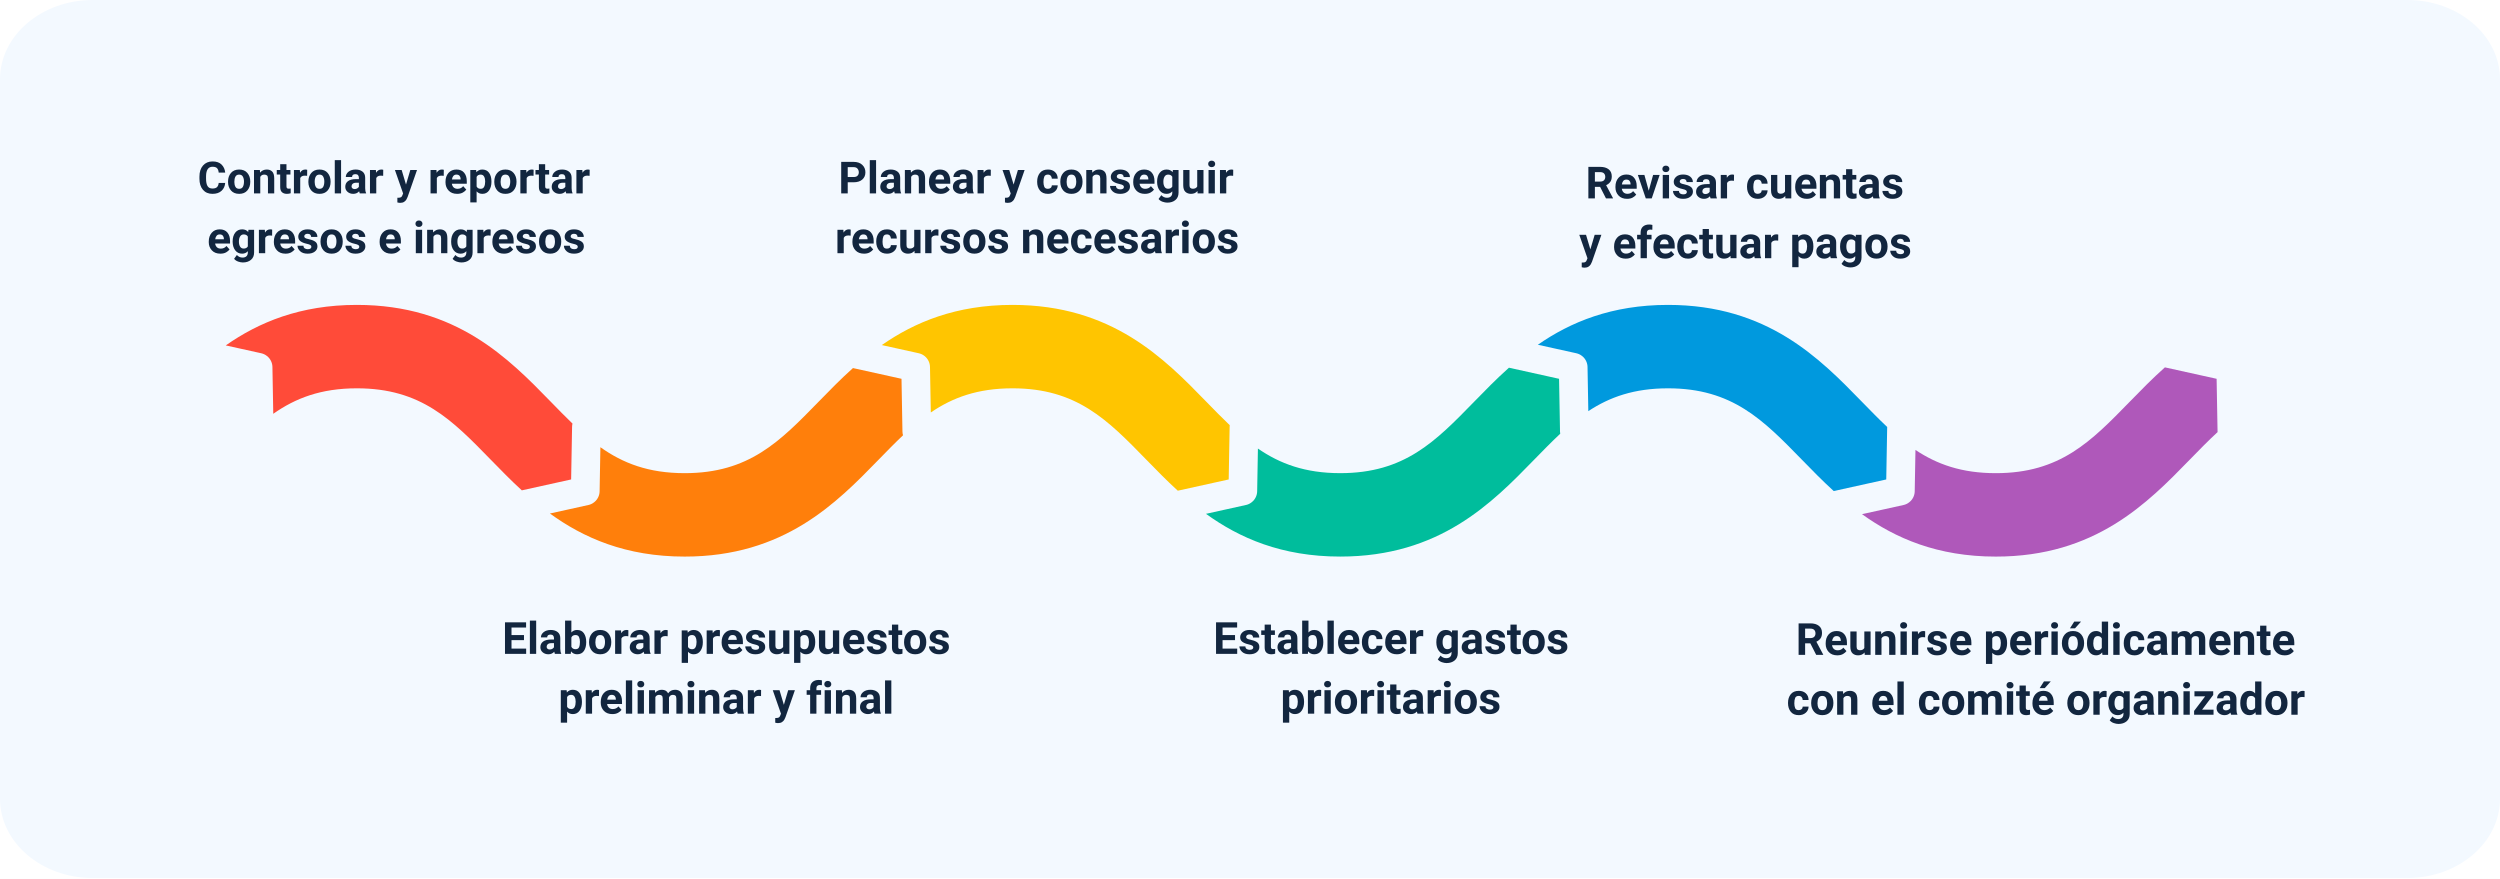
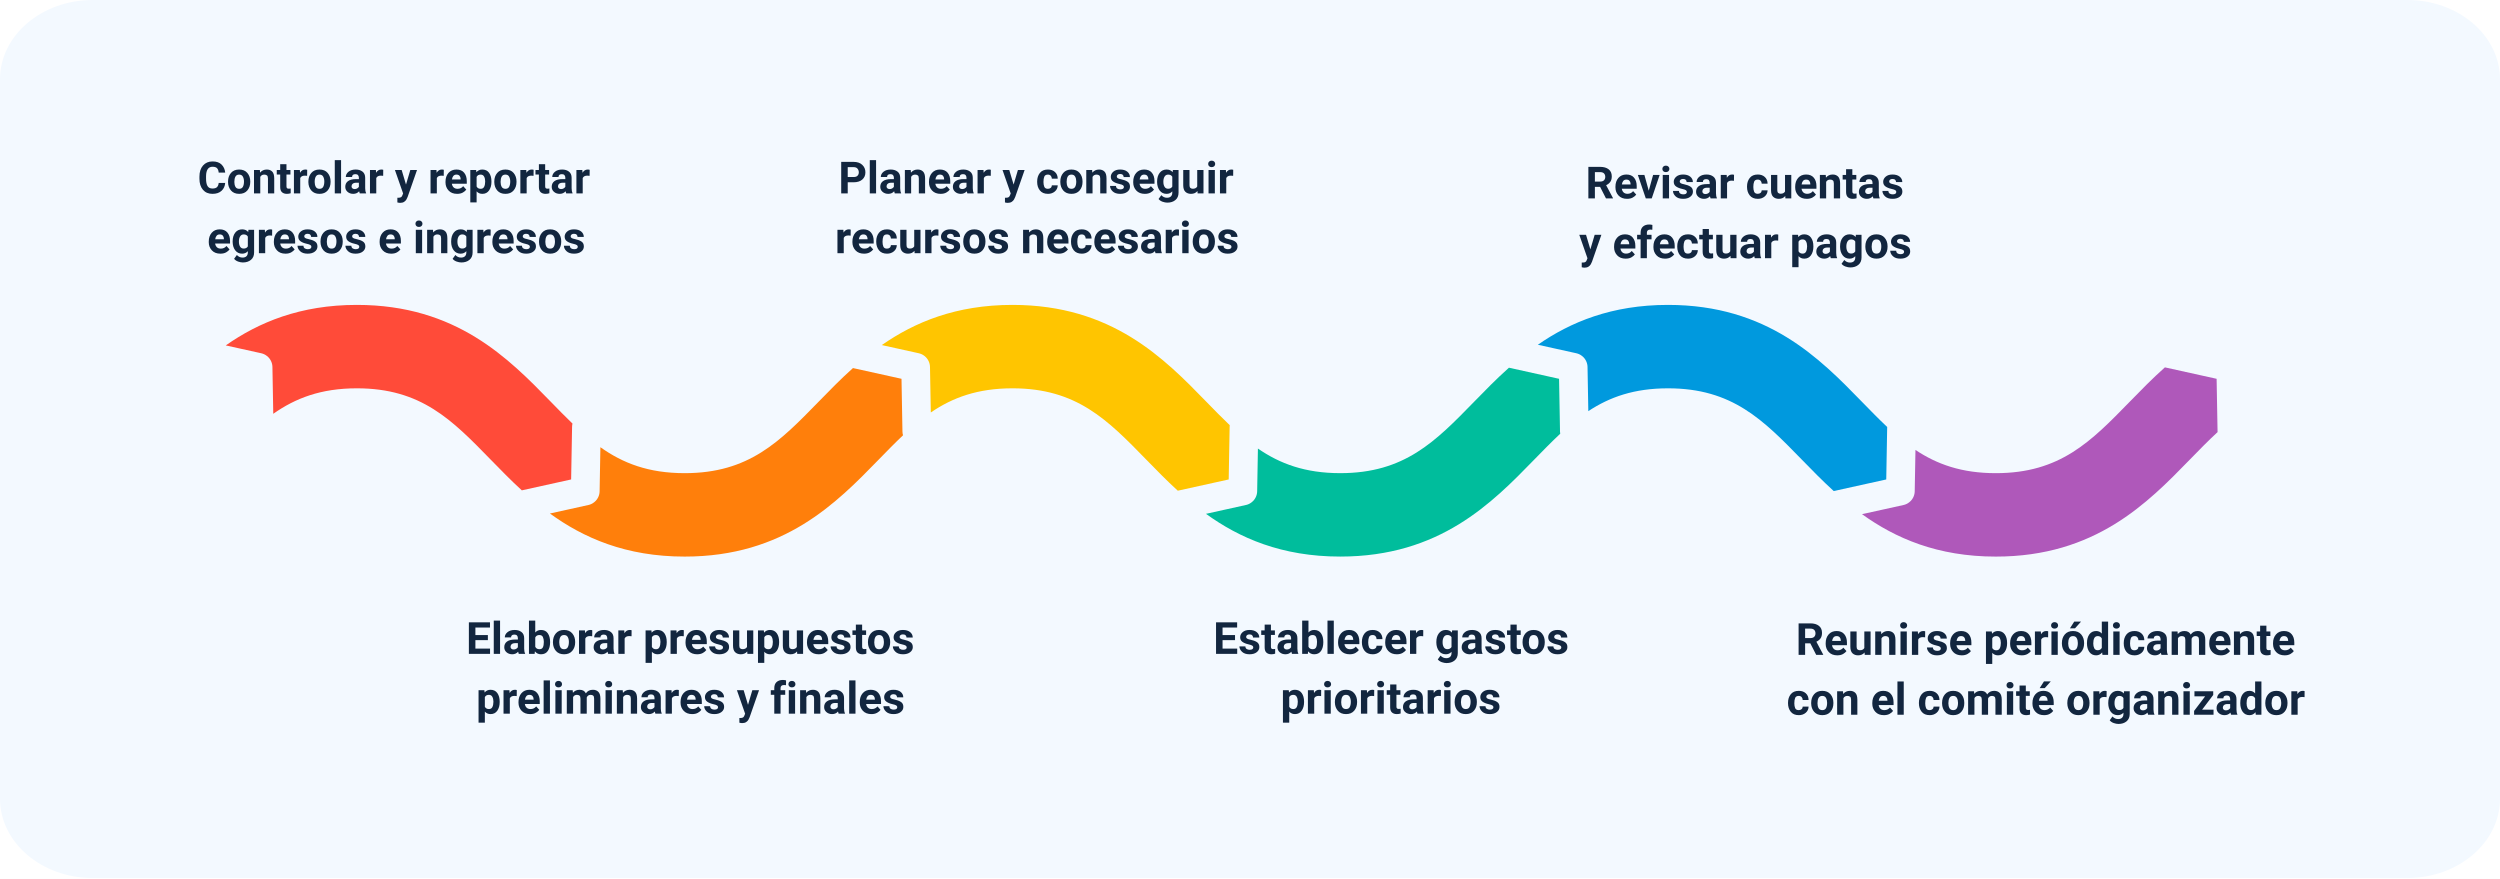
<svg xmlns="http://www.w3.org/2000/svg" width="1240" height="435.5" viewBox="0 0 1240 435.5">
-   <g id="Grupo_109457" data-name="Grupo 109457" transform="translate(-180 -1542.75)">
-     <path id="Rectángulo_40275" data-name="Rectángulo 40275" d="M-4163,872h1148c25.4,0,46,17.621,46,39.357v356.785c0,21.736-20.6,39.357-46,39.357H-4163c-25.4,0-46-17.621-46-39.357V911.357C-4209,889.621-4188.4,872-4163,872Z" transform="translate(4389 670.75)" fill="#f3f9ff" />
-     <g id="Grupo_109428" data-name="Grupo 109428" transform="translate(-14.029 -25.056)">
+   <g id="Grupo_109474" data-name="Grupo 109474" transform="translate(-180 -1586.348)">
+     <path id="Rectángulo_40275" data-name="Rectángulo 40275" d="M-4163,872h1148c25.4,0,46,17.621,46,39.357v356.785c0,21.736-20.6,39.357-46,39.357H-4163c-25.4,0-46-17.621-46-39.357V911.357C-4209,889.621-4188.4,872-4163,872Z" transform="translate(4389 714.348)" fill="#f3f9ff" />
+     <g id="Grupo_109428" data-name="Grupo 109428" transform="translate(-14.029 18.542)">
      <g id="Grupo_108844" data-name="Grupo 108844" transform="translate(277.029 1608.737)">
        <g id="Controlar_y_reportar_egresos_e_ingresos" data-name="Controlar y reportar egresos e ingresos" transform="translate(0 32)" style="isolation: isolate">
          <text id="Controlar_y_reportar" data-name="Controlar y reportar" transform="translate(15 23)" fill="#12263f" font-size="22" font-family="Roboto-Bold, Roboto" font-weight="700" style="isolation: isolate">
            <tspan x="0" y="0">Controlar y reportar</tspan>
          </text>
          <text id="egresos_e_ingresos" data-name="egresos e ingresos" transform="translate(19.769 52.671)" fill="#12263f" font-size="22" font-family="Roboto-Bold, Roboto" font-weight="700" style="isolation: isolate">
            <tspan x="0" y="0">egresos e ingresos</tspan>
          </text>
        </g>
        <g id="Planear_y_conseguir_recursos_necesarios" data-name="Planear y conseguir recursos necesarios" transform="translate(333.185 32)" style="isolation: isolate">
          <text id="Planear_y_conseguir" data-name="Planear y conseguir" transform="translate(-0.337 23)" fill="#12263f" font-size="22" font-family="Roboto-Bold, Roboto" font-weight="700" style="isolation: isolate">
            <tspan x="0" y="0">Planear y conseguir</tspan>
          </text>
          <text id="recursos_necesarios" data-name="recursos necesarios" transform="translate(-2 52.671)" fill="#12263f" font-size="22" font-family="Roboto-Bold, Roboto" font-weight="700" style="isolation: isolate">
            <tspan x="0" y="0">recursos necesarios</tspan>
          </text>
        </g>
        <g id="Revisar_cuentas_y_efectuar_pagos" data-name="Revisar cuentas y efectuar pagos" transform="translate(700.273 34.473)" style="isolation: isolate">
          <text id="Revisar_cuentas" data-name="Revisar cuentas" transform="translate(3.167 23)" fill="#12263f" font-size="22" font-family="Roboto-Bold, Roboto" font-weight="700" style="isolation: isolate">
            <tspan x="0" y="0">Revisar cuentas</tspan>
          </text>
          <text id="y_efectuar_pagos" data-name="y efectuar pagos" transform="translate(0 52.671)" fill="#12263f" font-size="22" font-family="Roboto-Bold, Roboto" font-weight="700" style="isolation: isolate">
            <tspan x="0" y="0">y efectuar pagos</tspan>
          </text>
        </g>
        <g id="Elaborar_presupuestos_preliminar_y_final" data-name="Elaborar presupuestos preliminar y final" transform="translate(166.083 260.371)" style="isolation: isolate">
-           <text id="Elaborar_presupuestos" data-name="Elaborar presupuestos" transform="translate(0 23)" fill="#12263f" font-size="22" font-family="Roboto-Bold, Roboto" font-weight="700" style="isolation: isolate">
+           <text id="Elaborar_presupuestos" data-name="Elaborar presupuestos" transform="translate(-17.911 23)" fill="#12263f" font-size="22" font-family="Roboto-Bold, Roboto" font-weight="700" style="isolation: isolate">
            <tspan x="0" y="0">Elaborar presupuestos</tspan>
          </text>
-           <text id="preliminar_y_final" data-name="preliminar y final" transform="translate(27.887 52.671)" fill="#12263f" font-size="22" font-family="Roboto-Bold, Roboto" font-weight="700" style="isolation: isolate">
-             <tspan x="0" y="0">preliminar y final</tspan>
+           <text id="preliminares_y_finales" data-name="preliminares y finales" transform="translate(-12.91 52.671)" fill="#12263f" font-size="22" font-family="Roboto-Bold, Roboto" font-weight="700" style="isolation: isolate">
+             <tspan x="0" y="0">preliminares y finales</tspan>
          </text>
        </g>
        <g id="Establecer_gastos_prioritarios" data-name="Establecer gastos prioritarios" transform="translate(518.762 260.371)" style="isolation: isolate">
          <text id="Establecer_gastos" data-name="Establecer gastos" transform="translate(0 23)" fill="#12263f" font-size="22" font-family="Roboto-Bold, Roboto" font-weight="700" style="isolation: isolate">
            <tspan x="0" y="0">Establecer gastos</tspan>
          </text>
          <text id="prioritarios" transform="translate(33.385 52.671)" fill="#12263f" font-size="22" font-family="Roboto-Bold, Roboto" font-weight="700" style="isolation: isolate">
            <tspan x="0" y="0">prioritarios</tspan>
          </text>
        </g>
        <g id="Reunirse_periódicamente_con_el_comité_organizador" data-name="Reunirse periódicamente con el comité organizador" transform="translate(816.157 293.899)" style="isolation: isolate">
          <text id="Reunirse_periódicamente" data-name="Reunirse periódicamente" transform="translate(-8.442 -10)" fill="#12263f" font-size="22" font-family="Roboto-Bold, Roboto" font-weight="700" style="isolation: isolate">
            <tspan x="0" y="0">Reunirse periódicamente</tspan>
          </text>
          <text id="con_el_comité_organizador" data-name="con el comité organizador" transform="translate(-13 19.671)" fill="#12263f" font-size="22" font-family="Roboto-Bold, Roboto" font-weight="700" style="isolation: isolate">
            <tspan x="0" y="0">con el comité organizador</tspan>
          </text>
        </g>
      </g>
      <g id="Grupo_109427" data-name="Grupo 109427" transform="translate(273.446 1528.242)">
        <path id="Trazado_160933" data-name="Trazado 160933" d="M389.025,277.374l.466-26.186a7.162,7.162,0,0,1,.051-.734c-3.834-3.647-7.66-7.572-11.66-11.678-20.823-21.378-46.739-47.983-96.115-47.983-28.051,0-48.525,8.592-64.8,19.929l18.318,4.05c.034.009.065.021.1.028.148.034.291.074.432.12.083.025.166.048.245.074.134.046.263.1.392.152.088.037.176.071.263.108.108.051.212.108.318.162s.2.1.293.155.154.1.229.146a6.784,6.784,0,0,1,1.18.939c.048.048.1.092.148.139.072.076.139.159.206.238s.162.178.236.273c.053.065.1.136.154.2.079.115.162.228.24.346.042.064.078.131.118.2.078.127.152.254.222.386.035.067.064.139.1.208.065.132.129.263.182.4.037.081.062.162.094.245.042.125.092.252.129.383.032.1.053.2.081.3s.055.226.078.341.042.245.062.367c.012.1.03.2.039.3.014.134.021.268.026.4,0,.069.012.131.016.2l.4,22.567c10.806-7.372,23.207-11.98,40.507-11.98,31.914,0,47.163,15.657,66.469,35.476,4.826,4.953,9.931,10.188,15.532,15.307Z" transform="translate(140.992)" fill="#ffc500" />
        <path id="Trazado_160934" data-name="Trazado 160934" d="M203.867,277.374l.469-26.186a7.053,7.053,0,0,1,.2-1.532c-3.557-3.42-7.118-7.071-10.826-10.88-20.825-21.378-46.739-47.983-96.117-47.983-28.189,0-48.724,8.676-65.038,20.095l17.573,3.884c.034.009.065.021.1.028.146.034.291.074.432.12.081.025.166.048.245.074.132.046.263.1.392.152.086.037.175.071.261.108.108.051.212.108.318.162s.2.1.295.155c.078.044.152.1.228.146a6.784,6.784,0,0,1,1.18.939c.048.048.1.092.148.139.072.076.139.159.21.238s.159.178.233.273c.055.065.1.136.152.2.081.115.166.228.242.346.042.064.078.131.116.2.078.127.154.254.222.386.037.067.065.139.1.208.065.132.127.263.182.4.034.081.06.162.092.245.042.125.09.252.129.383.03.1.055.2.081.3s.056.226.079.341.042.245.06.367c.014.1.03.2.039.3.014.134.021.268.028.4,0,.069.012.131.014.2l.413,23.23c11.035-7.76,23.657-12.643,41.476-12.643,31.915,0,47.165,15.657,66.47,35.476,4.771,4.9,9.814,10.069,15.341,15.131Z" fill="#ff4b39" />
        <path id="Trazado_160935" data-name="Trazado 160935" d="M298.532,240.06l-.471-26.188-24.072-5.322c-6.188,5.542-11.761,11.263-17.008,16.65-19.306,19.821-34.553,35.476-66.469,35.476-17.993,0-30.689-4.976-41.8-12.871l-.39,21.854c0,.065-.011.129-.014.2-.005.136-.011.268-.026.4-.009.1-.025.2-.039.3-.018.125-.037.247-.06.369s-.053.228-.079.341-.051.2-.081.3c-.039.132-.086.258-.129.383-.032.083-.058.164-.092.245-.055.136-.118.268-.18.4-.034.071-.064.141-.1.208-.071.132-.146.259-.222.386a2.1,2.1,0,0,1-.118.194c-.076.118-.161.235-.242.346-.049.071-.1.139-.152.206-.072.1-.155.185-.233.273s-.138.161-.21.238c-.048.049-.1.094-.148.141a6.857,6.857,0,0,1-1.18.937c-.074.048-.148.1-.228.145-.1.056-.194.1-.295.159s-.21.109-.318.161c-.085.039-.175.072-.261.108-.129.055-.259.108-.392.154-.079.026-.162.048-.245.074-.141.044-.286.085-.432.118-.034.007-.065.019-.1.026l-19.068,4.219c16.6,12.041,37.6,21.367,66.836,21.367,49.376,0,75.292-26.606,96.113-47.985,4.184-4.293,8.175-8.392,12.188-12.179A7.068,7.068,0,0,1,298.532,240.06Z" transform="translate(69.667 13.576)" fill="#ff7f0b" />
        <path id="Trazado_160936" data-name="Trazado 160936" d="M483.691,240.135l-.469-26.188-24.861-5.5c-6.269,5.6-11.905,11.38-17.208,16.825-19.306,19.821-34.553,35.476-66.469,35.476-17.471,0-29.948-4.7-40.83-12.2l-.374,21.183c0,.065-.012.129-.016.2-.005.136-.012.268-.026.4-.009.1-.026.2-.039.3-.019.125-.037.247-.062.369s-.053.228-.076.341-.055.2-.083.3c-.039.132-.085.258-.131.383-.03.083-.058.164-.088.245-.057.136-.12.268-.184.4a2.277,2.277,0,0,1-.1.208c-.069.132-.143.259-.221.386-.039.067-.076.134-.118.194-.076.118-.161.235-.24.346-.053.071-.1.139-.152.206-.076.1-.155.185-.233.273s-.139.161-.21.238c-.048.049-.1.094-.15.141a6.842,6.842,0,0,1-1.179.937c-.076.048-.15.1-.228.145-.1.056-.194.1-.295.159s-.212.109-.319.161c-.085.039-.175.072-.261.108-.129.055-.259.108-.39.154-.081.026-.166.048-.245.074-.141.044-.286.085-.431.118-.037.007-.067.019-.1.026l-19.816,4.381c16.562,11.964,37.505,21.2,66.6,21.2,49.376,0,75.29-26.606,96.111-47.983,4.468-4.584,8.715-8.939,13-12.938A7.043,7.043,0,0,1,483.691,240.135Z" transform="translate(210.657 13.5)" fill="#00bd9c" />
        <path id="Trazado_160937" data-name="Trazado 160937" d="M668.849,240.211l-.469-26.188-25.649-5.671c-6.347,5.652-12.048,11.5-17.407,17-19.306,19.821-34.555,35.476-66.467,35.476-16.95,0-29.2-4.417-39.851-11.526l-.367,20.509c0,.065-.009.129-.012.2-.005.136-.012.268-.028.4-.011.1-.025.2-.037.3-.021.125-.039.247-.063.369s-.051.228-.078.341-.051.2-.081.3c-.037.132-.087.258-.129.383-.03.083-.058.164-.09.245-.055.136-.118.268-.183.4a2.246,2.246,0,0,1-.1.208c-.071.132-.145.259-.221.386-.039.067-.076.134-.117.194-.078.118-.164.235-.243.346-.051.071-.1.139-.152.206-.074.1-.155.185-.233.274s-.138.161-.212.238c-.046.049-.1.094-.148.141a6.771,6.771,0,0,1-1.177.937c-.076.048-.15.1-.228.145-.1.056-.194.1-.295.159s-.212.109-.321.161c-.083.039-.173.072-.261.108-.127.055-.258.108-.388.154-.081.026-.166.048-.247.074-.141.044-.284.085-.431.118-.037.007-.065.019-.1.026l-20.571,4.547c16.523,11.882,37.4,21.039,66.365,21.039,49.375,0,75.29-26.606,96.111-47.985,4.777-4.905,9.306-9.55,13.9-13.771C668.863,240.373,668.85,240.294,668.849,240.211Z" transform="translate(351.644 13.425)" fill="#af58ba" />
        <path id="Trazado_160938" data-name="Trazado 160938" d="M574.183,277.374l.464-26.036c-4.15-3.893-8.272-8.12-12.6-12.562-20.822-21.378-46.738-47.983-96.111-47.983-27.917,0-48.329,8.507-64.567,19.765l19.069,4.214c.032.009.064.021.1.028.148.034.291.074.431.12.083.025.168.048.247.074.134.046.263.1.392.152.088.037.176.071.261.108.109.051.214.108.319.162s.2.1.295.155c.078.044.152.1.228.146a6.838,6.838,0,0,1,1.179.939c.048.048.1.092.15.139.071.076.139.159.206.238s.162.178.236.273c.053.065.1.136.152.2.079.115.164.228.242.346.044.064.076.131.116.2.078.127.154.254.222.386.037.067.065.139.1.208.065.132.129.263.182.4.032.081.06.162.092.245.042.125.09.252.129.383.03.1.055.2.081.3s.058.226.081.341.041.245.058.367c.016.1.03.2.039.3.014.134.023.268.028.4,0,.069.011.131.012.2l.392,21.909c10.58-6.988,22.75-11.321,39.533-11.321,31.912,0,47.161,15.657,66.467,35.474,4.879,5.011,10.046,10.309,15.726,15.484Z" transform="translate(281.98)" fill="#0099de" />
      </g>
    </g>
  </g>
</svg>
